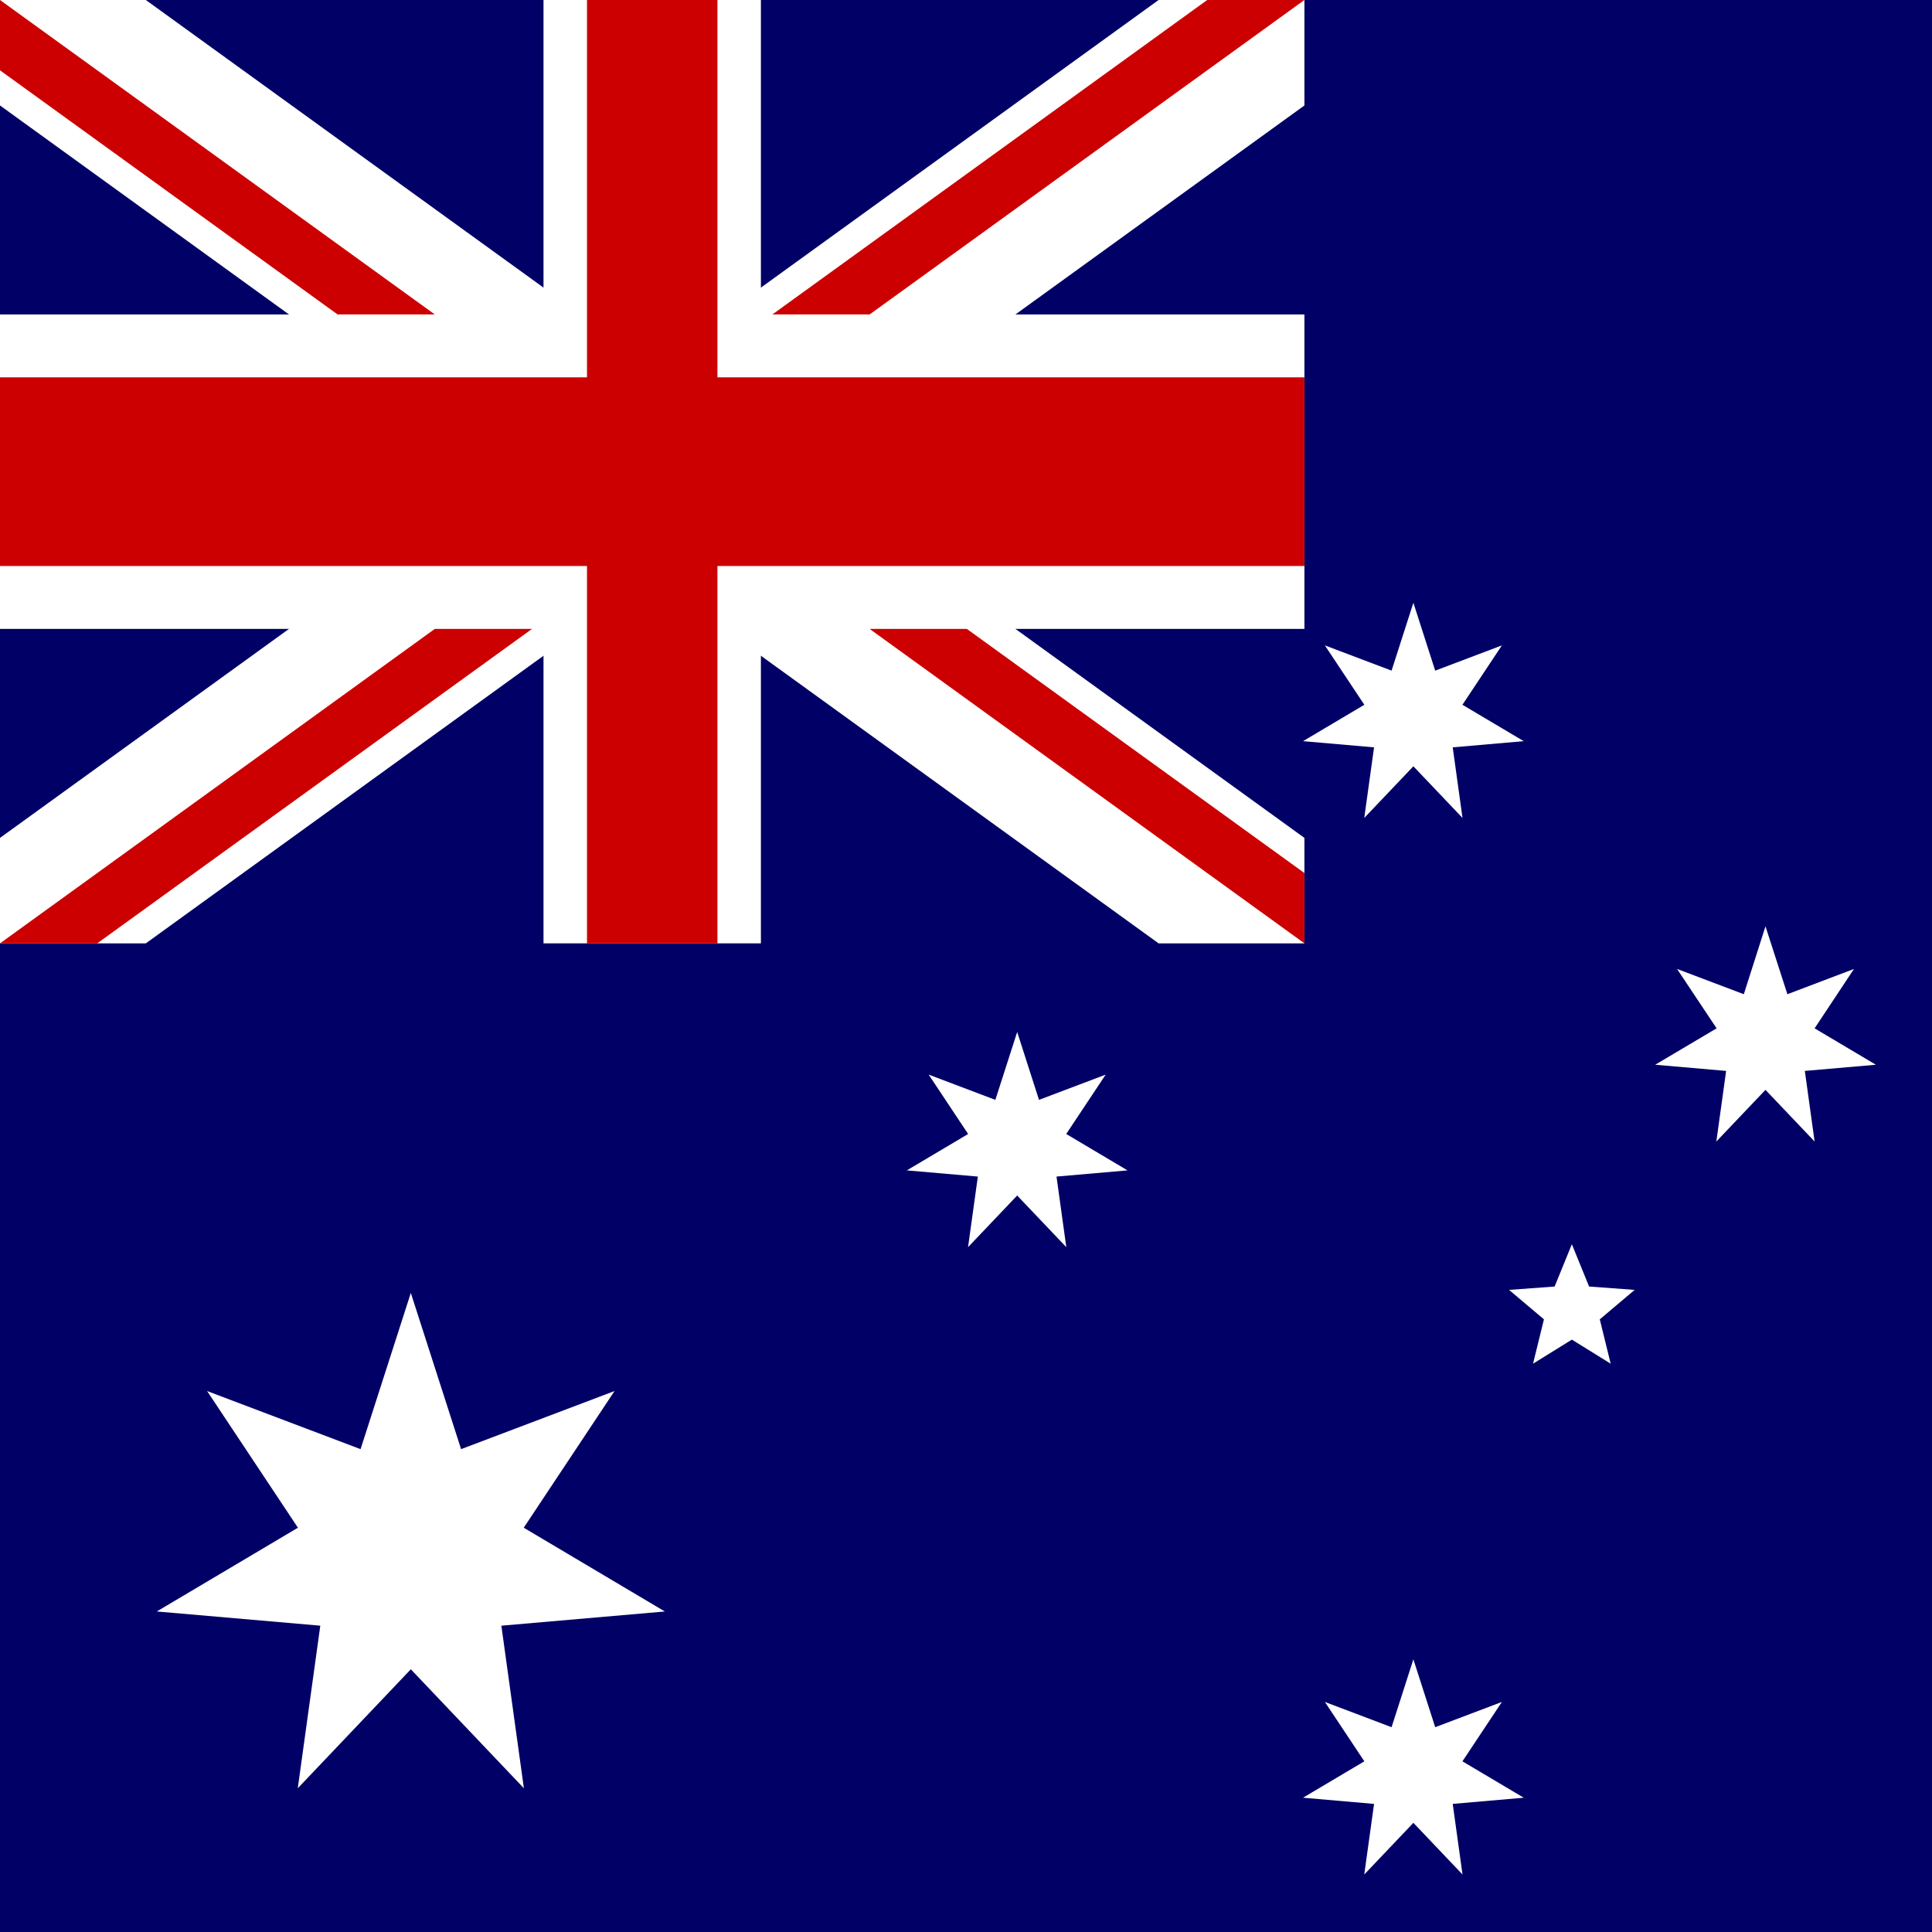
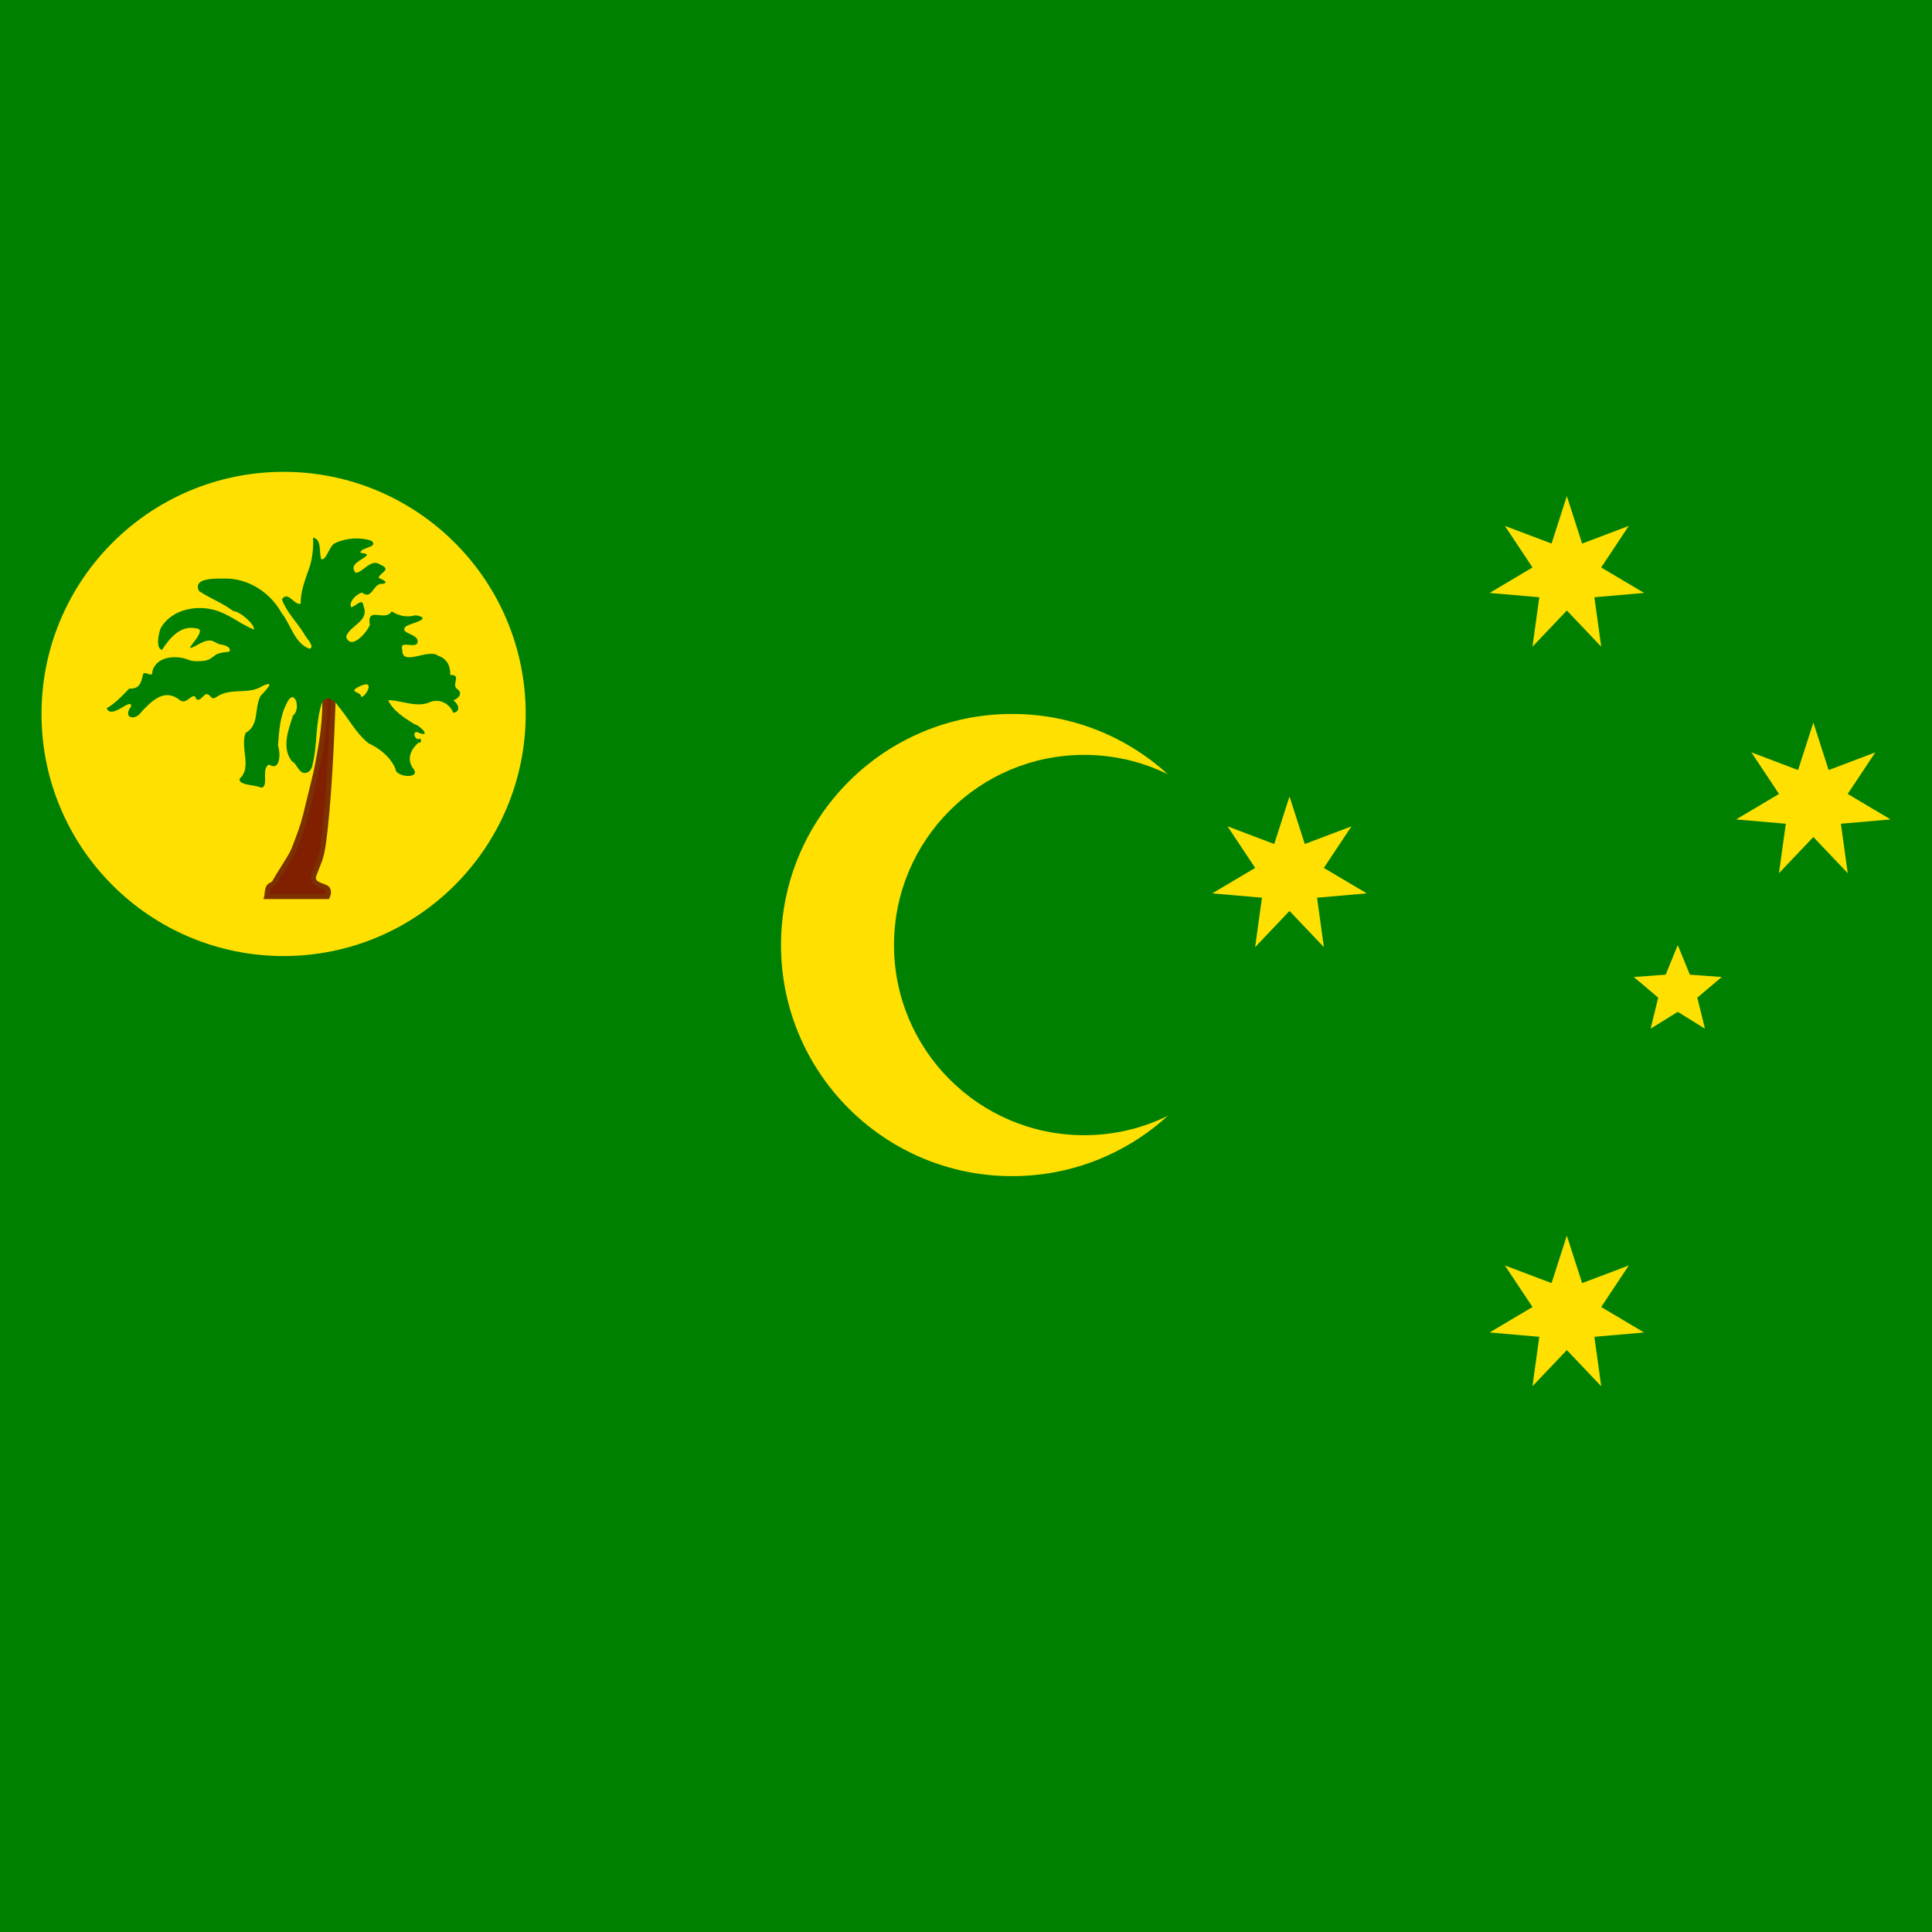
- <svg xmlns="http://www.w3.org/2000/svg" height="512" width="512" version="1">
-   <g stroke-width="1pt">
-     <path fill="#006" d="M0 0h512v512H0z" />
-     <path fill="#fff" d="M0 0v27.95L307.037 250h38.647v-27.95L38.647 0H0zm345.684 0v27.95L38.647 250H0v-27.95L307.037 0h38.647z" />
-     <path fill="#fff" d="M144.035 0v250h57.614V0h-57.615zM0 83.333v83.333h345.684V83.333H0z" />
-     <path fill="#c00" d="M0 100v50h345.684v-50H0zM155.558 0v250h34.568V0h-34.568zM0 250l115.228-83.334h25.765L25.765 250H0zM0 0l115.228 83.333H89.463L0 18.633V0zm204.69 83.333L319.92 0h25.764L230.456 83.333H204.69zM345.685 250l-115.228-83.334h25.765l89.464 64.7V250z" />
-     <path fill-rule="evenodd" fill="#fff" d="M54.886 368.64l40.665 15.4 13.32-41.403 13.32 41.402 40.666-15.4-24.06 36.223 37.395 22.197-43.326 3.767 5.97 43.082-29.963-31.528-29.96 31.527 5.968-43.083-43.327-3.767 37.397-22.197" />
-     <g fill-rule="evenodd" fill="#fff">
-       <path d="M403.807 476.413l-18.823 1.638 2.597 18.712-13.02-13.692-13.02 13.692 2.598-18.71-18.823-1.64 16.247-9.645-10.458-15.736 17.675 6.693 5.78-17.99 5.783 17.99 17.675-6.692-10.458 15.737M403.807 196.417l-18.823 1.638 2.597 18.71-13.02-13.69-13.02 13.69 2.598-18.71-18.823-1.638 16.247-9.645-10.458-15.737 17.675 6.69 5.78-17.985 5.783 17.986 17.675-6.69-10.458 15.736M298.808 310.165l-18.823 1.638 2.597 18.71-13.02-13.69-13.02 13.69 2.598-18.71-18.823-1.638 16.247-9.646-10.458-15.736 17.675 6.692 5.783-17.99 5.78 17.99 17.676-6.692-10.46 15.735M497.13 282.166l-18.83 1.638 2.59 18.71-13.02-13.69-13.02 13.69 2.59-18.71-18.795-1.638 16.275-9.646-10.48-15.736 17.69 6.692 5.74-17.99 5.81 17.99 17.64-6.692-10.43 15.736M416.56 355.014l-10.29 6.377 2.892-11.752-9.247-7.805 12.074-.89 4.57-11.206 4.57 11.207 12.076.89-9.247 7.804 2.89 11.753" />
-     </g>
+ <svg xmlns="http://www.w3.org/2000/svg" xmlns:xlink="http://www.w3.org/1999/xlink" height="512" width="512" version="1">
+   <defs>
+     <path d="M0-360l69.42 215.845 212.04-80.3L155.987-35.604l194.986 115.71-225.88 19.65 31.104 224.592L0 160l-156.198 164.35 31.105-224.592-225.88-19.65 194.985-115.71-125.47-188.854 212.037 80.3z" id="a" />
+     <path d="M0-210L54.86-75.508l144.862 10.614L88.765 28.842l34.67 141.052L0 93.334l-123.435 76.56 34.67-141.052-110.957-93.736L-54.86-75.508z" id="b" />
+   </defs>
+   <path fill="green" d="M0 0h512v512H0z" />
+   <circle cx="268.22" cy="250.446" r="61.243" fill="#ffe000" />
+   <circle cx="287.316" cy="250.446" r="50.394" fill="green" />
+   <circle cx="75.159" cy="189.203" r="64.159" fill="#ffe000" />
+   <path d="M70.732 237.58h16.02s.724-1.47-.16-2.204c-.885-.734-4.33-.896-3.4-3.493 1.914-5.34 2.18-3.694 3.383-16.376 1.2-12.683 1.78-32.575 1.78-32.575H86.04s.446 6.185-.89 14.24c-1.334 8.055-1.735 8.767-3.203 14.952-1.47 6.186-1.69 6.72-3.026 10.325-1.334 3.603-1.468 3.78-3.56 7.12-2.09 3.336-1.334 2.09-2.49 4.093-.58 1-1.292.734-1.68 1.463-.39.728-.458 2.453-.458 2.453z" fill="#802000" stroke="#7b3100" stroke-width="1.361" />
+   <path d="M82.957 142.46c.134 2.488-.117 5.783-1.148 8.463-1.047 2.988-2.184 5.965-2.127 9.06-1.663.564-3.376-3.598-4.976-1.15 1.203 3.385 3.98 6.064 5.883 9.112.32.946 3.058 3.414 1.474 3.988-3.998-1.37-4.967-6.434-7.447-9.51-2.88-5.177-8.25-8.836-14.232-9.09-2.247.06-9.552-.556-7.652 3.292 2.8 1.903 6.25 3.144 9.014 5.28 2.06.193 5.792 3.63 5.574 4.93-3.62-1.467-5.316-3.225-9.22-4.77-5.287-2.04-12.6-.812-15.528 4.436-.546 1.367-1.352 5.35.365 5.73 2.005-3.13 4.874-6.63 9.125-5.692 3.34.26-3.726 6.22-1.024 5.02.857-.38 2.834-1.677 4.206-1.813 1.372-.135 2.138.892 3.178 1.034 2.082.283 2.655 1.155 2.462 1.663-.227.6-.89.088-3.005.76-1.06.334-1.61 1.264-2.846 1.69-1.234.425-3.8.455-4.76.078-3.357-1.457-8.86-1.203-9.906 3.003 0 1.85-1.647-.205-2.407.594-.57 2.02-.717 4.09-3.71 3.908-1.818 1.906-3.68 3.88-5.986 5.236 1.354 3.11 6.72-3.12 6.468-.493-2.345 3.198 1.207 3.87 2.762 1.41 2.63-2.78 5.887-6.162 9.81-3.362 1.87 1.76 2.956-.93 4.31-.786.85 2.185 1.923.107 2.89-.51 1.584-.2 1.14 1.977 3.02.637 3.75-2.482 8.364-.397 12.027-2.81 3.9-1.778.55 1.43-.528 2.683-1.713 3.323-.227 7.685-3.943 9.75-1.494 3.96 1.762 9.18-1.56 12.11-.482 1.836 4.273 1.626 5.607 2.38 2.338.093-.1-5.35 2.22-6.08 3.11 1.925 2.965-3.445 2.323-5.1.3-3.766.514-7.883 2.385-11.293 1.99-4.18 3.83 1.702 1.603 3.357-1.264 3.843-3.106 8.653-.23 12.227.83.187 1.51 2.196 2.583 2.813 1.074.618 2.54-.156 2.808-1.984 1.376-5.505.683-11.424 2.648-16.777 1.388-1.66 3.302-.268 4.162 1.257 2.755 3.198 4.692 7.196 8.027 9.832 3.036 1.42 5.722 3.57 7.12 6.696-.017 2.412 6.852 2.782 4.8.1-1.97-2.61-.67-5.22 1.324-6.955 1.067.263.752-1.65-.086-.893-1.34-.317-1.427-2.772.437-1.605 3.14 1.014-.243-2.272-1.378-2.373-2.655-1.646-5.706-3.54-7.01-6.4 3.455.036 7.043 1.9 10.575.743 2.83-1.454 5.702.122 6.69 2.617 2.19-.35 1.256-2.544 0-3.275 1.6-.66 2.708-2.03.768-3.238-1.025-1.338 1.374-3.62-1.575-3.525.096-2.253-.79-4.314-3.247-5.093-2.46-2.083-9.68 3.07-9.47-1.626-.727-2.556 2.933-.342 3.956-1.617 1.055-2.695-5.037-2.432-3.027-4.52 1.313-.846 7.475-2.06 2.643-2.965-2.412.663-4.482.172-6.38-1.022-1.73 2.894-6.668-1.57-5.788 3.573-.676 1.938-5.09 6.974-6.286 3.116 1.016-3.024 6.247-4.013 4.625-8.09-.25-2.545-2.36.443-3.353.253-.504-1.584 1.522-3.452 2.934-3.828 2.802 2.155 2.887-2.72 5.552-2.322 1.945-.432-.628-1.267-1.17-1.633.532-1.424 3.52-2.152.59-3.388-2.584-1.918-4.5 1.908-6.63 2.112-2.046-2.31 1.857-3.42 2.934-4.636.058-.906-2.276-.273-1.574-1.063.61-1.09 4.743-1.17 2.807-2.807-2.914-1-6.674-.75-9.47.545-1.762.57-2.28 4.554-3.8 4.39-.713-1.774.233-5.272-2.21-5.785zm13.78 38.915c2.22-.376.047 3.372-1.02 3.317.094-1.347-3.212-1.217-1.16-2.39a6.685 6.685 0 0 1 2.18-.927z" fill="green" />
+   <g transform="matrix(.05833 0 0 .05833 -25.746 103.463)" fill="#ffe000">
+     <use height="100%" width="100%" xlink:href="#a" x="7560" y="4200" />
+     <use height="100%" width="100%" xlink:href="#a" x="6300" y="2205" />
+     <use height="100%" width="100%" xlink:href="#a" x="7560" y="840" />
+     <use height="100%" width="100%" xlink:href="#a" x="8680" y="1869" />
+     <use height="100%" width="100%" xlink:href="#b" x="8064" y="2730" />
  </g>
</svg>
